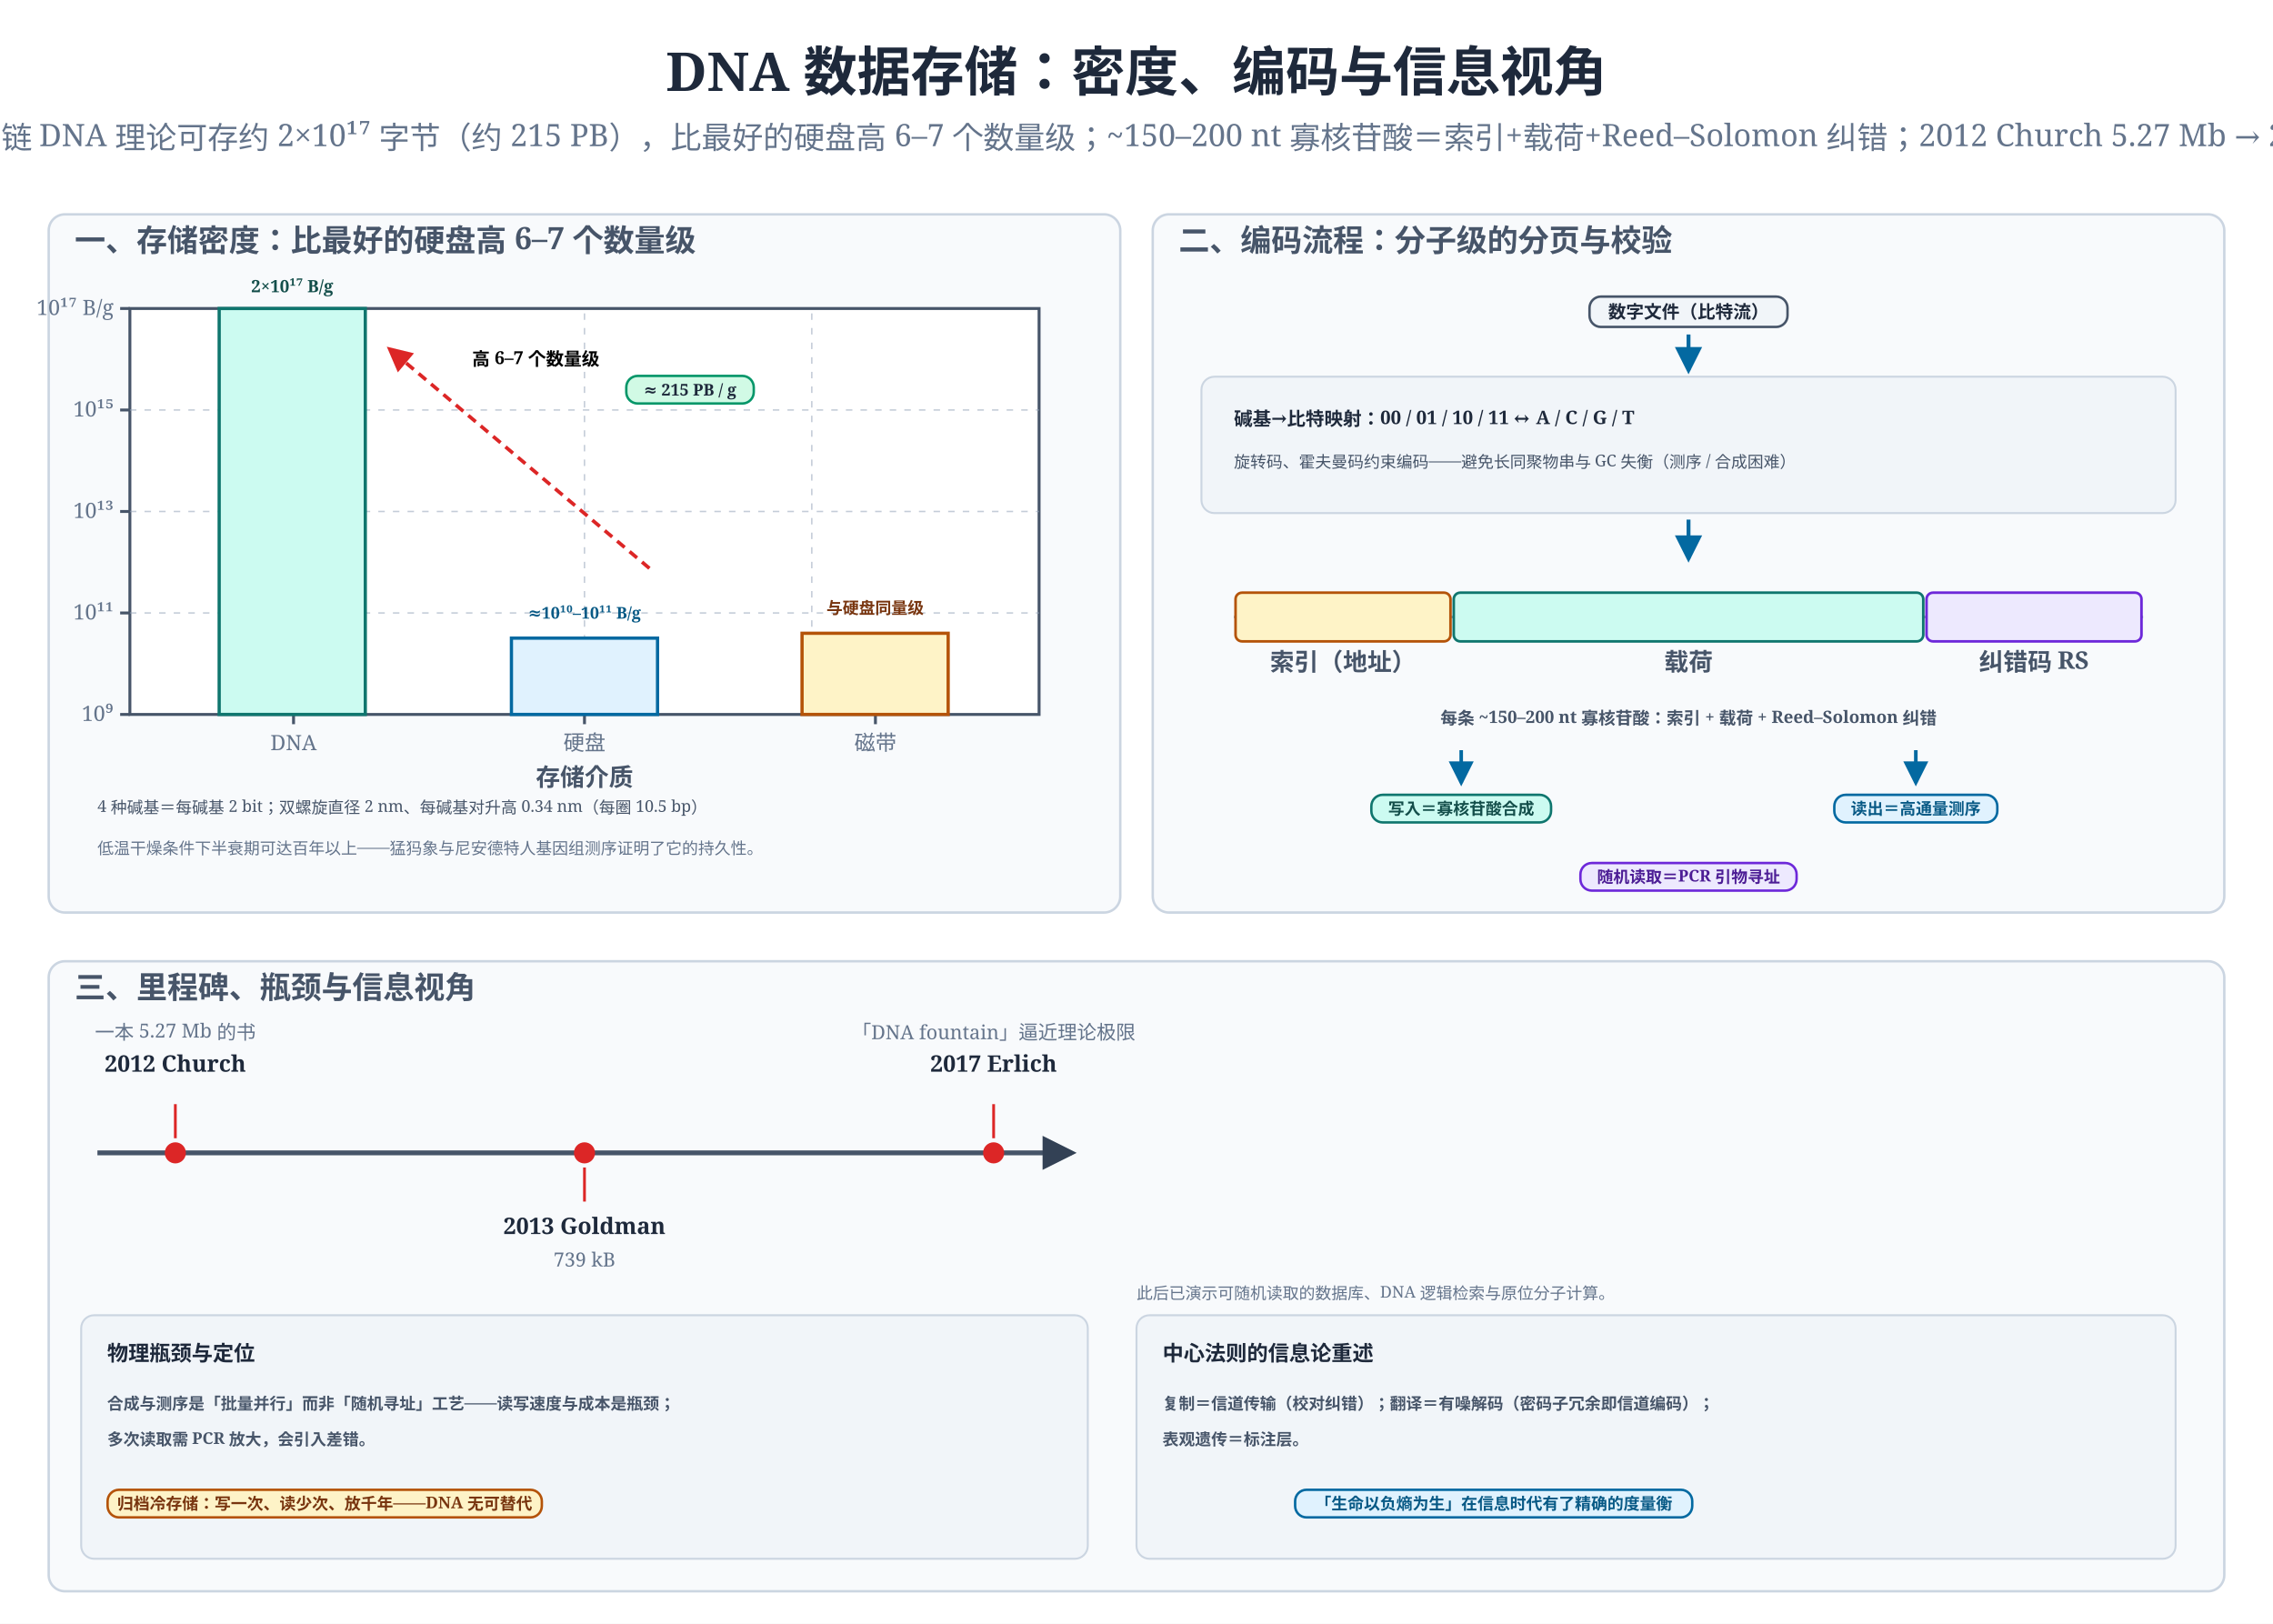
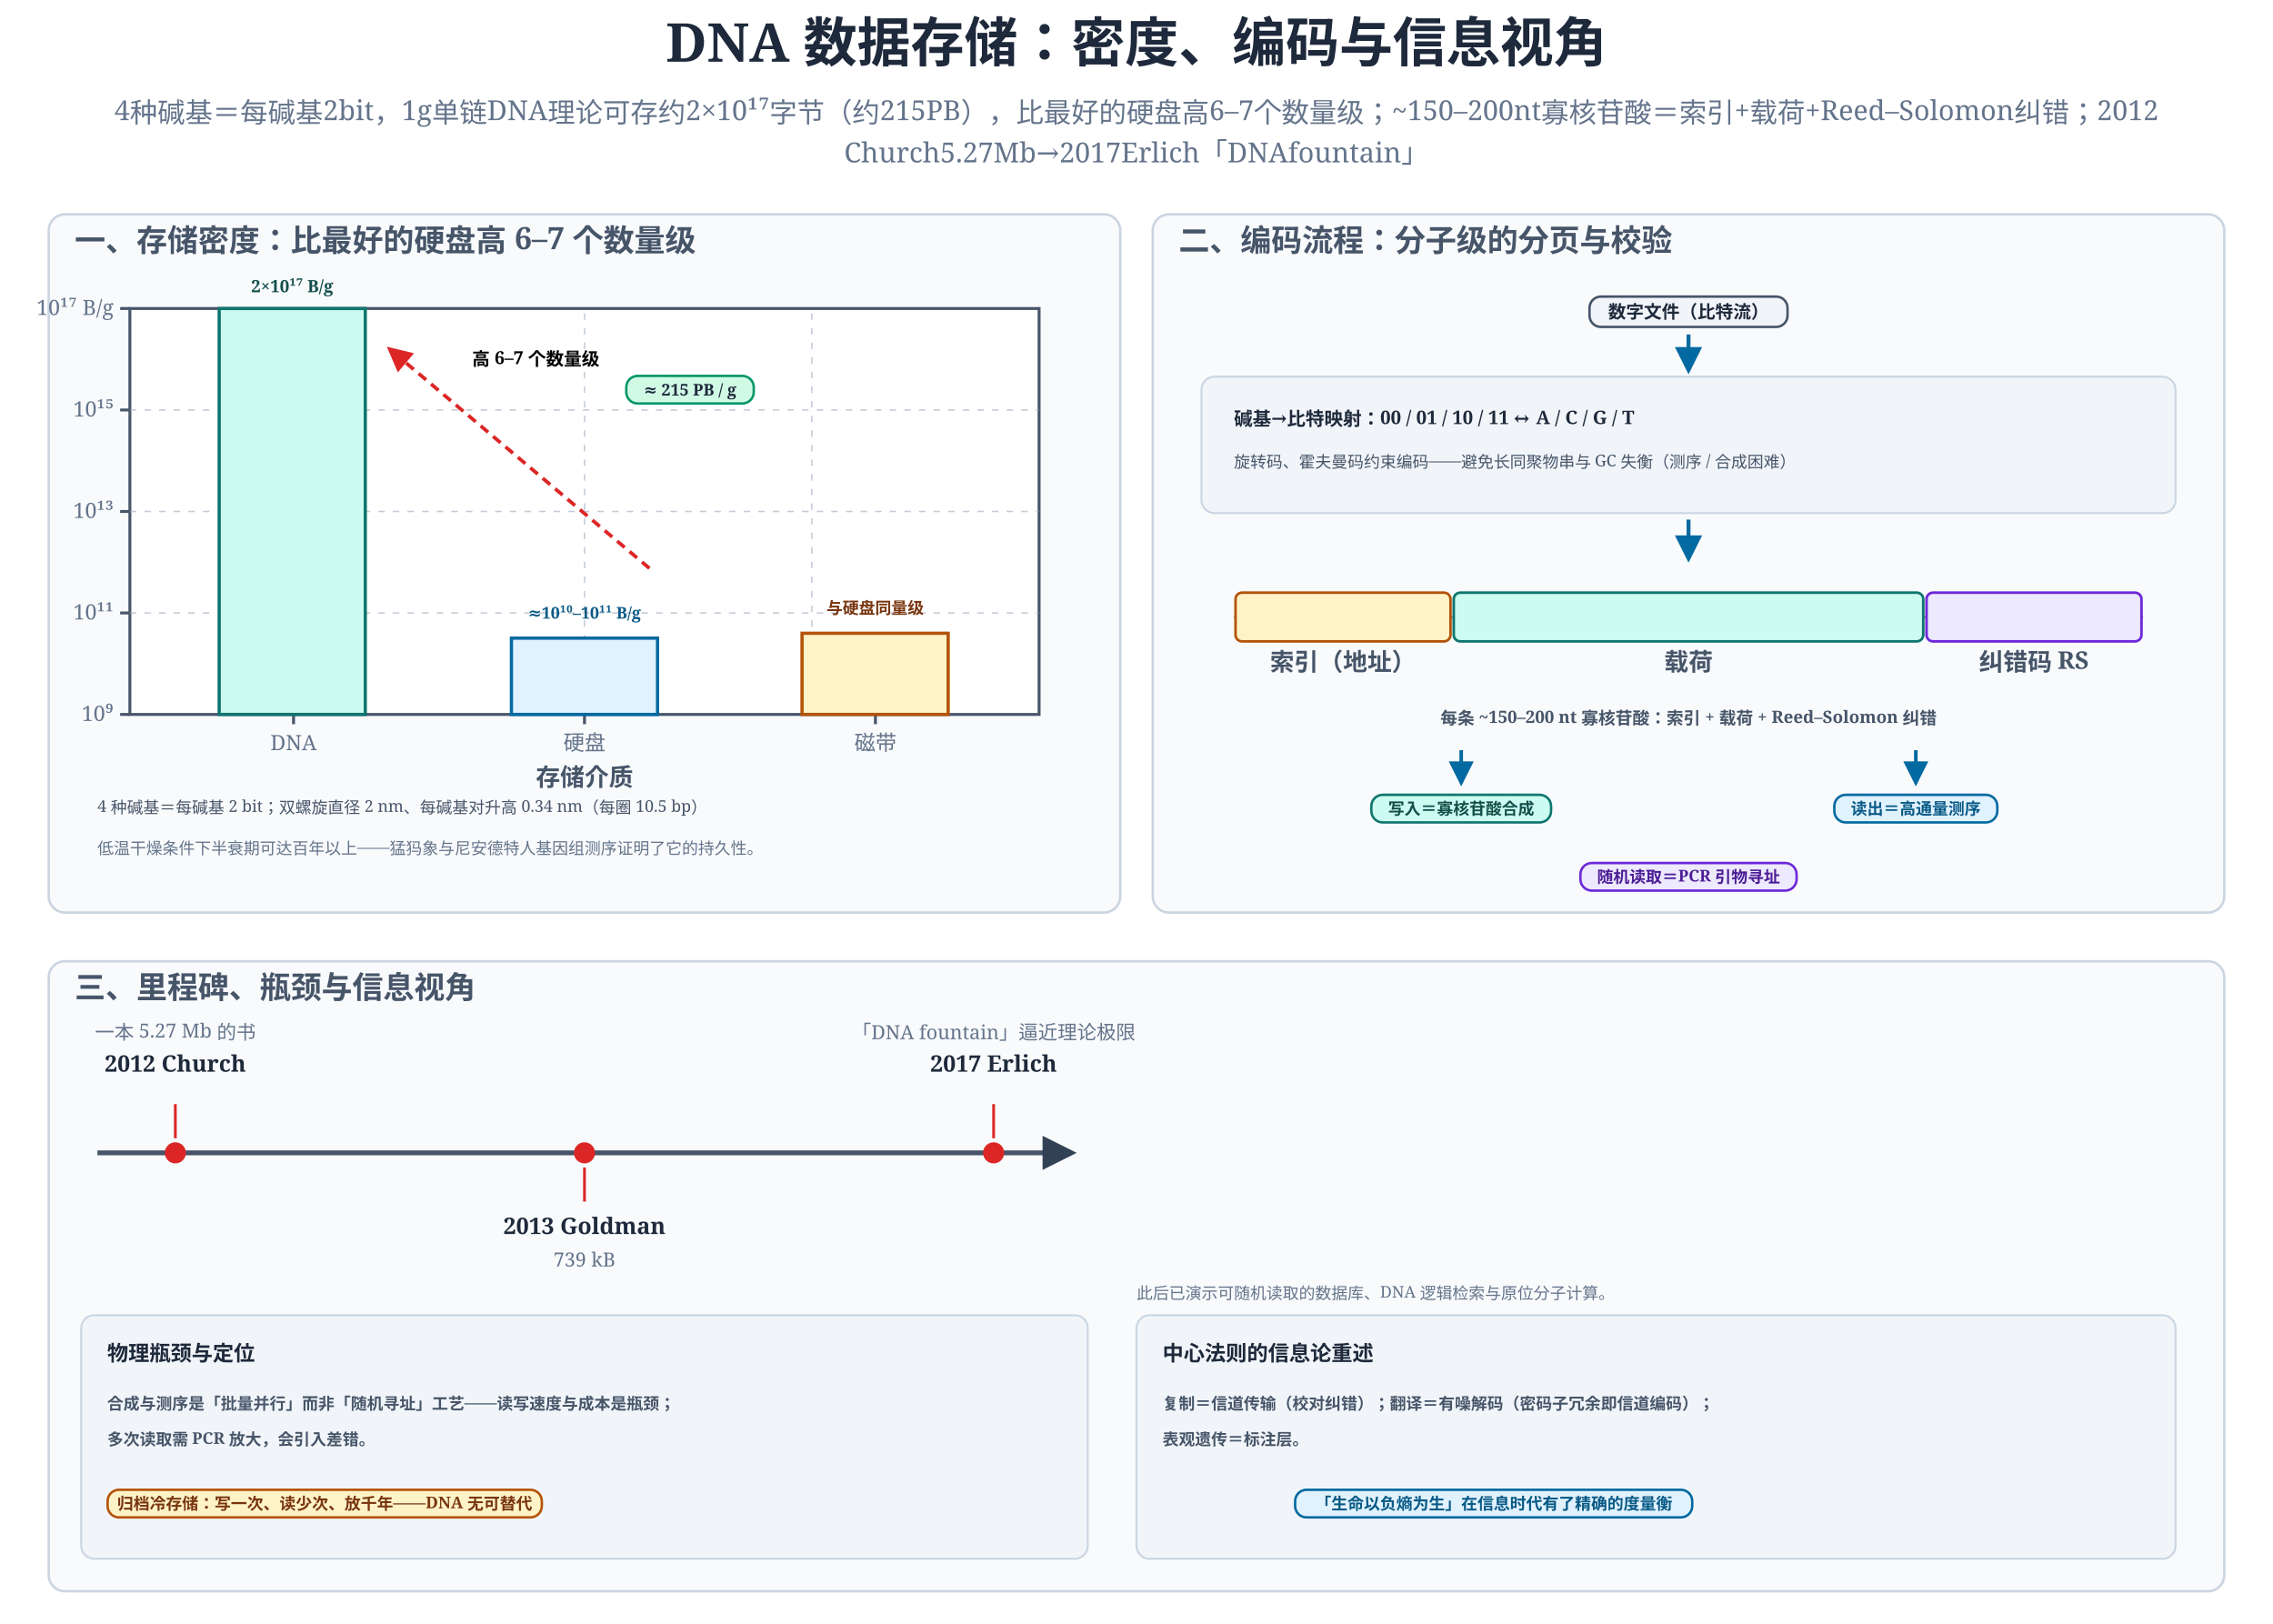
<svg xmlns="http://www.w3.org/2000/svg" width="1400" height="1000" viewBox="0 0 1400 1000" font-family="Noto Serif SC, LXGW WenKai, Songti SC, serif">
  <defs>
    <marker id="arr-ink" viewBox="0 0 10 10" refX="8.5" refY="5" markerWidth="7" markerHeight="7" orient="auto-start-reverse">
      <path d="M0,0 L10,5 L0,10 z" fill="#334155" />
    </marker>
    <marker id="arr-dna" viewBox="0 0 10 10" refX="8.5" refY="5" markerWidth="7" markerHeight="7" orient="auto-start-reverse">
      <path d="M0,0 L10,5 L0,10 z" fill="#0f766e" />
    </marker>
    <marker id="arr-rna" viewBox="0 0 10 10" refX="8.5" refY="5" markerWidth="7" markerHeight="7" orient="auto-start-reverse">
      <path d="M0,0 L10,5 L0,10 z" fill="#b45309" />
    </marker>
    <marker id="arr-pro" viewBox="0 0 10 10" refX="8.5" refY="5" markerWidth="7" markerHeight="7" orient="auto-start-reverse">
      <path d="M0,0 L10,5 L0,10 z" fill="#6d28d9" />
    </marker>
    <marker id="arr-enz" viewBox="0 0 10 10" refX="8.5" refY="5" markerWidth="7" markerHeight="7" orient="auto-start-reverse">
      <path d="M0,0 L10,5 L0,10 z" fill="#be185d" />
    </marker>
    <marker id="arr-acc" viewBox="0 0 10 10" refX="8.5" refY="5" markerWidth="7" markerHeight="7" orient="auto-start-reverse">
      <path d="M0,0 L10,5 L0,10 z" fill="#0369a1" />
    </marker>
    <marker id="arr-ok" viewBox="0 0 10 10" refX="8.5" refY="5" markerWidth="7" markerHeight="7" orient="auto-start-reverse">
      <path d="M0,0 L10,5 L0,10 z" fill="#059669" />
    </marker>
    <marker id="arr-warn" viewBox="0 0 10 10" refX="8.5" refY="5" markerWidth="7" markerHeight="7" orient="auto-start-reverse">
      <path d="M0,0 L10,5 L0,10 z" fill="#b45309" />
    </marker>
    <marker id="arr-bad" viewBox="0 0 10 10" refX="8.5" refY="5" markerWidth="7" markerHeight="7" orient="auto-start-reverse">
      <path d="M0,0 L10,5 L0,10 z" fill="#dc2626" />
    </marker>
    <marker id="arr-mute" viewBox="0 0 10 10" refX="8.5" refY="5" markerWidth="7" markerHeight="7" orient="auto-start-reverse">
      <path d="M0,0 L10,5 L0,10 z" fill="#94a3b8" />
    </marker>
  </defs>
  <rect x="0" y="0" width="1400" height="1000" fill="#ffffff" />
-   <text x="700" y="56" text-anchor="middle" font-size="33" font-weight="700" fill="#1e293b">DNA 数据存储：密度、编码与信息视角</text>
-   <text x="700" y="90" text-anchor="middle" font-size="19" fill="#64748b">4 种碱基＝每碱基 2 bit，1 g 单链 DNA 理论可存约 2×10¹⁷ 字节（约 215 PB），比最好的硬盘高 6–7 个数量级；~150–200 nt 寡核苷酸＝索引+载荷+Reed–Solomon 纠错；2012 Church 5.27 Mb → 2017 Erlich「DNA fountain」</text>
+   <text x="700" y="38" text-anchor="middle" font-size="33" font-weight="700" fill="#1e293b">DNA 数据存储：密度、编码与信息视角</text>
+   <text x="700" y="74" text-anchor="middle" font-size="17" fill="#64748b">4种碱基＝每碱基2bit，1g单链DNA理论可存约2×10¹⁷字节（约215PB），比最好的硬盘高6–7个数量级；~150–200nt寡核苷酸＝索引+载荷+Reed–Solomon纠错；2012</text>
+   <text x="700" y="100" text-anchor="middle" font-size="17" fill="#64748b">Church5.27Mb→2017Erlich「DNAfountain」</text>
  <rect x="30" y="132" width="660" height="430" rx="10" fill="#f8fafc" stroke="#cbd5e1" stroke-width="1.5" />
  <text x="46" y="154.84" font-size="19" fill="#475569" font-weight="700">一、存储密度：比最好的硬盘高 6–7 个数量级</text>
  <rect x="80" y="190" width="560" height="250" fill="#ffffff" stroke="#475569" stroke-width="1.8" />
  <line x1="80" y1="377.5" x2="640" y2="377.5" stroke="#94a3b8" stroke-width="0.9" stroke-dasharray="4 5" opacity="0.55" />
  <line x1="220" y1="440" x2="220" y2="190" stroke="#94a3b8" stroke-width="0.9" stroke-dasharray="4 5" opacity="0.55" />
  <line x1="80" y1="315" x2="640" y2="315" stroke="#94a3b8" stroke-width="0.9" stroke-dasharray="4 5" opacity="0.55" />
  <line x1="360" y1="440" x2="360" y2="190" stroke="#94a3b8" stroke-width="0.9" stroke-dasharray="4 5" opacity="0.55" />
  <line x1="80" y1="252.5" x2="640" y2="252.5" stroke="#94a3b8" stroke-width="0.9" stroke-dasharray="4 5" opacity="0.55" />
  <line x1="500" y1="440" x2="500" y2="190" stroke="#94a3b8" stroke-width="0.9" stroke-dasharray="4 5" opacity="0.55" />
  <line x1="180.8" y1="440" x2="180.8" y2="446" stroke="#475569" stroke-width="1.8" />
  <text x="180.8" y="462" font-size="13" fill="#64748b" text-anchor="middle">DNA</text>
  <line x1="360" y1="440" x2="360" y2="446" stroke="#475569" stroke-width="1.8" />
  <text x="360" y="462" font-size="13" fill="#64748b" text-anchor="middle">硬盘</text>
  <line x1="539.2" y1="440" x2="539.2" y2="446" stroke="#475569" stroke-width="1.8" />
  <text x="539.2" y="462" font-size="13" fill="#64748b" text-anchor="middle">磁带</text>
  <line x1="74" y1="440" x2="80" y2="440" stroke="#475569" stroke-width="1.8" />
  <text x="70" y="444" font-size="13" fill="#64748b" text-anchor="end">10⁹</text>
  <line x1="74" y1="377.5" x2="80" y2="377.5" stroke="#475569" stroke-width="1.8" />
  <text x="70" y="381.5" font-size="13" fill="#64748b" text-anchor="end">10¹¹</text>
  <line x1="74" y1="315" x2="80" y2="315" stroke="#475569" stroke-width="1.8" />
  <text x="70" y="319" font-size="13" fill="#64748b" text-anchor="end">10¹³</text>
  <line x1="74" y1="252.5" x2="80" y2="252.5" stroke="#475569" stroke-width="1.8" />
  <text x="70" y="256.5" font-size="13" fill="#64748b" text-anchor="end">10¹⁵</text>
  <line x1="74" y1="190" x2="80" y2="190" stroke="#475569" stroke-width="1.8" />
  <text x="70" y="194" font-size="13" fill="#64748b" text-anchor="end">10¹⁷ B/g</text>
  <text x="360" y="484" font-size="15" fill="#475569" text-anchor="middle" font-weight="600">存储介质</text>
  <rect x="135" y="190" width="90" height="250" fill="#ccfbf1" stroke="#0f766e" stroke-width="2" />
  <text x="180" y="180" font-size="10.5" fill="#134e4a" text-anchor="middle" font-weight="700">2×10¹⁷ B/g</text>
  <rect x="315" y="393" width="90" height="47" fill="#e0f2fe" stroke="#0369a1" stroke-width="2" />
  <text x="360" y="381" font-size="10" fill="#075985" text-anchor="middle" font-weight="700">≈10¹⁰–10¹¹ B/g</text>
  <rect x="494" y="390" width="90" height="50" fill="#fef3c7" stroke="#b45309" stroke-width="2" />
  <text x="539" y="378" font-size="10" fill="#78350f" text-anchor="middle" font-weight="700">与硬盘同量级</text>
  <line x1="400" y1="350" x2="240" y2="215" stroke="#dc2626" stroke-width="2.2" stroke-dasharray="6 4" marker-end="url(#arr-bad)" />
  <text x="330" y="225" font-size="11" text-anchor="middle" font-weight="700">高 6–7 个数量级</text>
  <rect x="385.74" y="231.5" width="78.521" height="17" rx="7" fill="#d1fae5" stroke="#059669" stroke-width="1.5" />
  <text x="425" y="243.6" font-size="10" fill="#1e293b" text-anchor="middle" font-weight="700">≈ 215 PB / g</text>
  <text x="60" y="500" font-size="10" fill="#475569">4 种碱基＝每碱基 2 bit；双螺旋直径 2 nm、每碱基对升高 0.34 nm（每圈 10.5 bp）</text>
  <text x="60" y="526" font-size="10" fill="#64748b">低温干燥条件下半衰期可达百年以上——猛犸象与尼安德特人基因组测序证明了它的持久性。</text>
  <rect x="710" y="132" width="660" height="430" rx="10" fill="#f8fafc" stroke="#cbd5e1" stroke-width="1.5" />
  <text x="726" y="154.84" font-size="19" fill="#475569" font-weight="700">二、编码流程：分子级的分页与校验</text>
  <rect x="979.015" y="182.65" width="121.97" height="18.7" rx="7" fill="#f1f5f9" stroke="#475569" stroke-width="1.5" />
  <text x="1040" y="195.96" font-size="11" fill="#1e293b" text-anchor="middle" font-weight="700">数字文件（比特流）</text>
  <line x1="1040" y1="206" x2="1040" y2="228" stroke="#0369a1" stroke-width="2.4" marker-end="url(#arr-acc)" />
  <rect x="740" y="232" width="600" height="84" rx="8" fill="#f1f5f9" stroke="#cbd5e1" stroke-width="1.2" />
  <text x="760" y="262" font-size="11.5" fill="#1e293b" font-weight="700">碱基→比特映射：00 / 01 / 10 / 11 ↔ A / C / G / T</text>
  <text x="760" y="288" font-size="10" fill="#475569">旋转码、霍夫曼码约束编码——避免长同聚物串与 GC 失衡（测序 / 合成困难）</text>
  <line x1="1040" y1="320" x2="1040" y2="344" stroke="#0369a1" stroke-width="2.4" marker-end="url(#arr-acc)" />
  <line x1="760" y1="380" x2="1320" y2="380" stroke="#94a3b8" stroke-width="1.6" />
  <rect x="761" y="365" width="132.4" height="30" rx="4" fill="#fef3c7" stroke="#b45309" stroke-width="1.6" />
  <text x="827.2" y="413" font-size="15" fill="#475569" text-anchor="middle" font-weight="600">索引（地址）</text>
  <rect x="895.4" y="365" width="289.2" height="30" rx="4" fill="#ccfbf1" stroke="#0f766e" stroke-width="1.6" />
  <text x="1040" y="413" font-size="15" fill="#475569" text-anchor="middle" font-weight="600">载荷</text>
  <rect x="1186.6" y="365" width="132.4" height="30" rx="4" fill="#ede9fe" stroke="#6d28d9" stroke-width="1.6" />
  <text x="1252.8" y="413" font-size="15" fill="#475569" text-anchor="middle" font-weight="600">纠错码 RS</text>
  <text x="1040" y="446" font-size="10.5" fill="#475569" text-anchor="middle" font-weight="700">每条 ~150–200 nt 寡核苷酸：索引 + 载荷 + Reed–Solomon 纠错</text>
  <line x1="900" y1="462" x2="900" y2="482" stroke="#0369a1" stroke-width="2.2" marker-end="url(#arr-acc)" />
  <line x1="1180" y1="462" x2="1180" y2="482" stroke="#0369a1" stroke-width="2.2" marker-end="url(#arr-acc)" />
  <rect x="844.65" y="489.5" width="110.7" height="17" rx="7" fill="#ccfbf1" stroke="#0f766e" stroke-width="1.5" />
  <text x="900" y="501.6" font-size="10" fill="#134e4a" text-anchor="middle" font-weight="700">写入＝寡核苷酸合成</text>
  <rect x="1129.8" y="489.5" width="100.4" height="17" rx="7" fill="#e0f2fe" stroke="#0369a1" stroke-width="1.5" />
  <text x="1180" y="501.6" font-size="10" fill="#075985" text-anchor="middle" font-weight="700">读出＝高通量测序</text>
  <rect x="973.423" y="531.5" width="133.154" height="17" rx="7" fill="#ede9fe" stroke="#6d28d9" stroke-width="1.5" />
  <text x="1040" y="543.6" font-size="10" fill="#4c1d95" text-anchor="middle" font-weight="700">随机读取＝PCR 引物寻址</text>
  <rect x="30" y="592" width="1340" height="388" rx="10" fill="#f8fafc" stroke="#cbd5e1" stroke-width="1.5" />
  <text x="46" y="614.84" font-size="19" fill="#475569" font-weight="700">三、里程碑、瓶颈与信息视角</text>
  <line x1="60" y1="710" x2="660" y2="710" stroke="#475569" stroke-width="3" marker-end="url(#arr-ink)" />
  <circle cx="108" cy="710" r="6.5" fill="#dc2626" />
  <line x1="108" y1="701" x2="108" y2="680" stroke="#dc2626" stroke-width="1.7" />
  <text x="108" y="660" font-size="14" fill="#1e293b" text-anchor="middle" font-weight="700">2012 Church</text>
  <text x="108" y="640" font-size="12" fill="#64748b" text-anchor="middle">一本 5.27 Mb 的书</text>
  <circle cx="360" cy="710" r="6.5" fill="#dc2626" />
  <line x1="360" y1="719" x2="360" y2="740" stroke="#dc2626" stroke-width="1.7" />
  <text x="360" y="760" font-size="14" fill="#1e293b" text-anchor="middle" font-weight="700">2013 Goldman</text>
  <text x="360" y="780" font-size="12" fill="#64748b" text-anchor="middle">739 kB</text>
  <circle cx="612" cy="710" r="6.5" fill="#dc2626" />
  <line x1="612" y1="701" x2="612" y2="680" stroke="#dc2626" stroke-width="1.7" />
  <text x="612" y="660" font-size="14" fill="#1e293b" text-anchor="middle" font-weight="700">2017 Erlich</text>
  <text x="612" y="640" font-size="12" fill="#64748b" text-anchor="middle">「DNA fountain」逼近理论极限</text>
  <text x="700" y="800" font-size="10" fill="#64748b">此后已演示可随机读取的数据库、DNA 逻辑检索与原位分子计算。</text>
  <rect x="50" y="810" width="620" height="150" rx="8" fill="#f1f5f9" stroke="#cbd5e1" stroke-width="1.2" />
  <text x="66" y="838" font-size="13" fill="#1e293b" font-weight="700">物理瓶颈与定位</text>
  <text x="66" y="868" font-size="10" fill="#475569" font-weight="600">合成与测序是「批量并行」而非「随机寻址」工艺——读写速度与成本是瓶颈；</text>
  <text x="66" y="890" font-size="10" fill="#475569" font-weight="600">多次读取需 PCR 放大，会引入差错。</text>
  <rect x="66.267" y="917.5" width="267.466" height="17" rx="7" fill="#fef3c7" stroke="#b45309" stroke-width="1.5" />
  <text x="200" y="929.6" font-size="10" fill="#78350f" text-anchor="middle" font-weight="700">归档冷存储：写一次、读少次、放千年——DNA 无可替代</text>
  <rect x="700" y="810" width="640" height="150" rx="8" fill="#f1f5f9" stroke="#cbd5e1" stroke-width="1.2" />
  <text x="716" y="838" font-size="13" fill="#1e293b" font-weight="700">中心法则的信息论重述</text>
  <text x="716" y="868" font-size="10" fill="#475569" font-weight="600">复制＝信道传输（校对纠错）；翻译＝有噪解码（密码子冗余即信道编码）；</text>
  <text x="716" y="890" font-size="10" fill="#475569" font-weight="600">表观遗传＝标注层。</text>
  <rect x="797.7" y="917.5" width="244.6" height="17" rx="7" fill="#e0f2fe" stroke="#0369a1" stroke-width="1.5" />
  <text x="920" y="929.6" font-size="10" fill="#075985" text-anchor="middle" font-weight="700">「生命以负熵为生」在信息时代有了精确的度量衡</text>
</svg>
